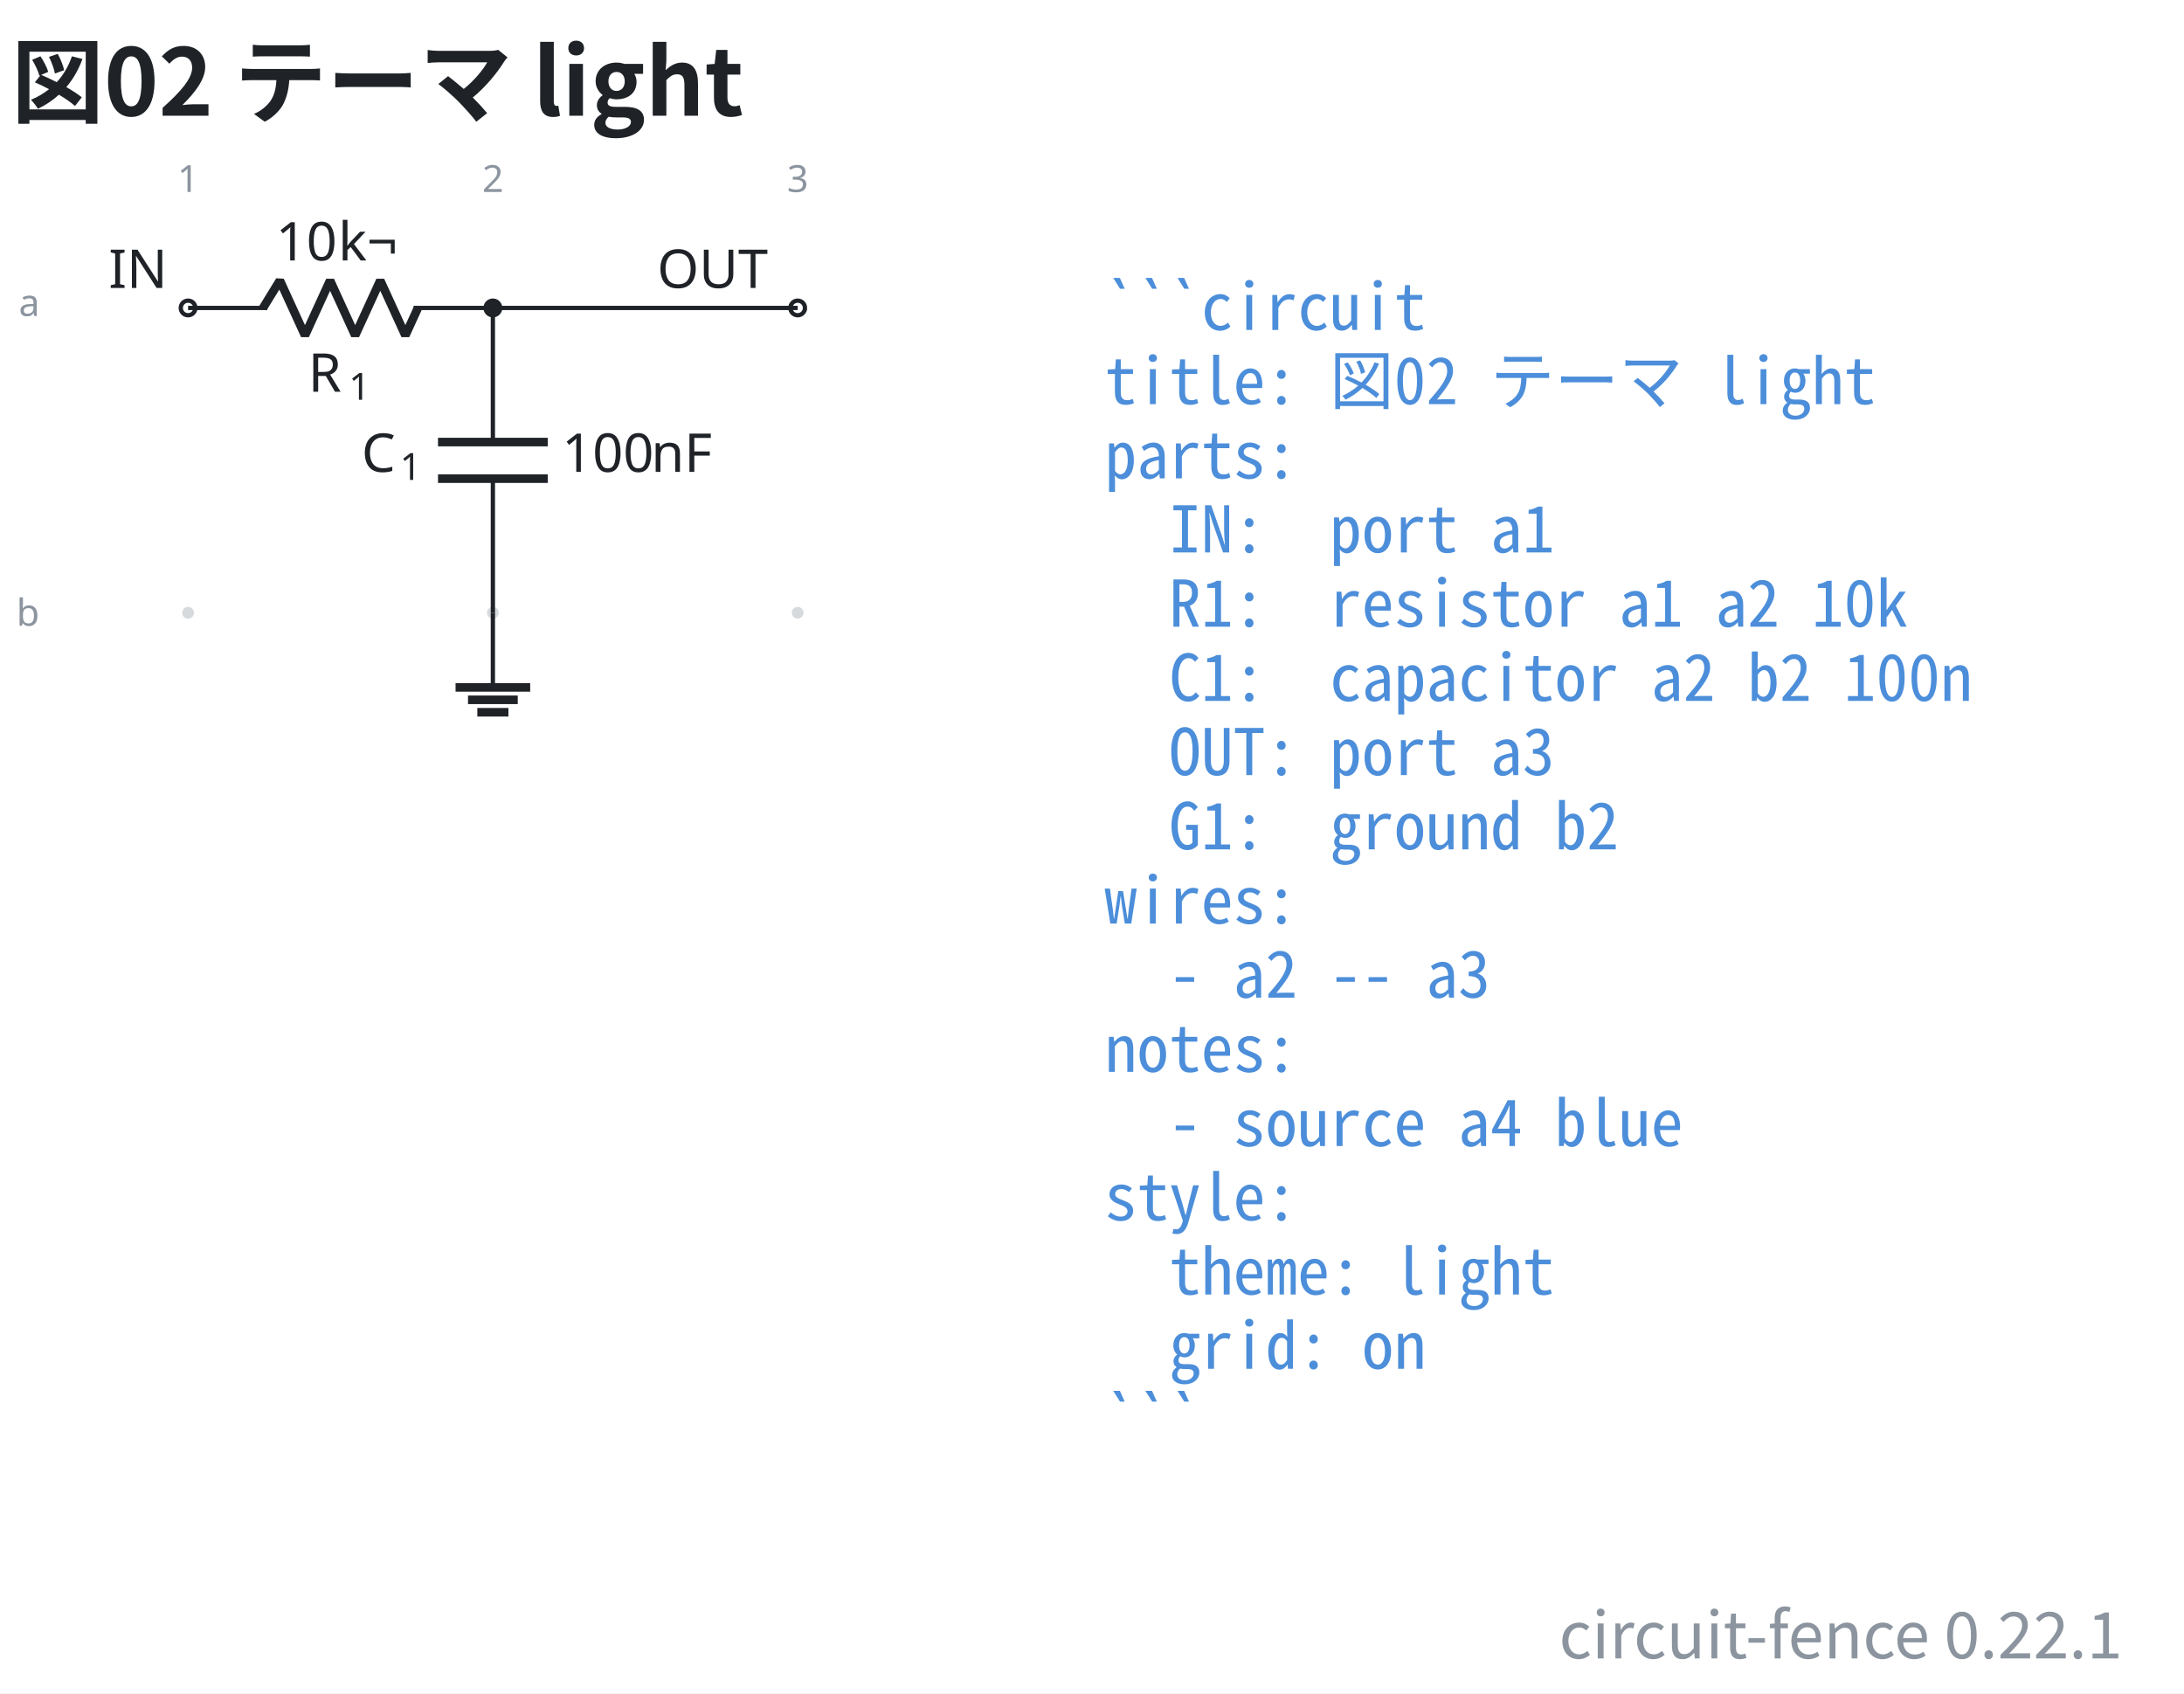
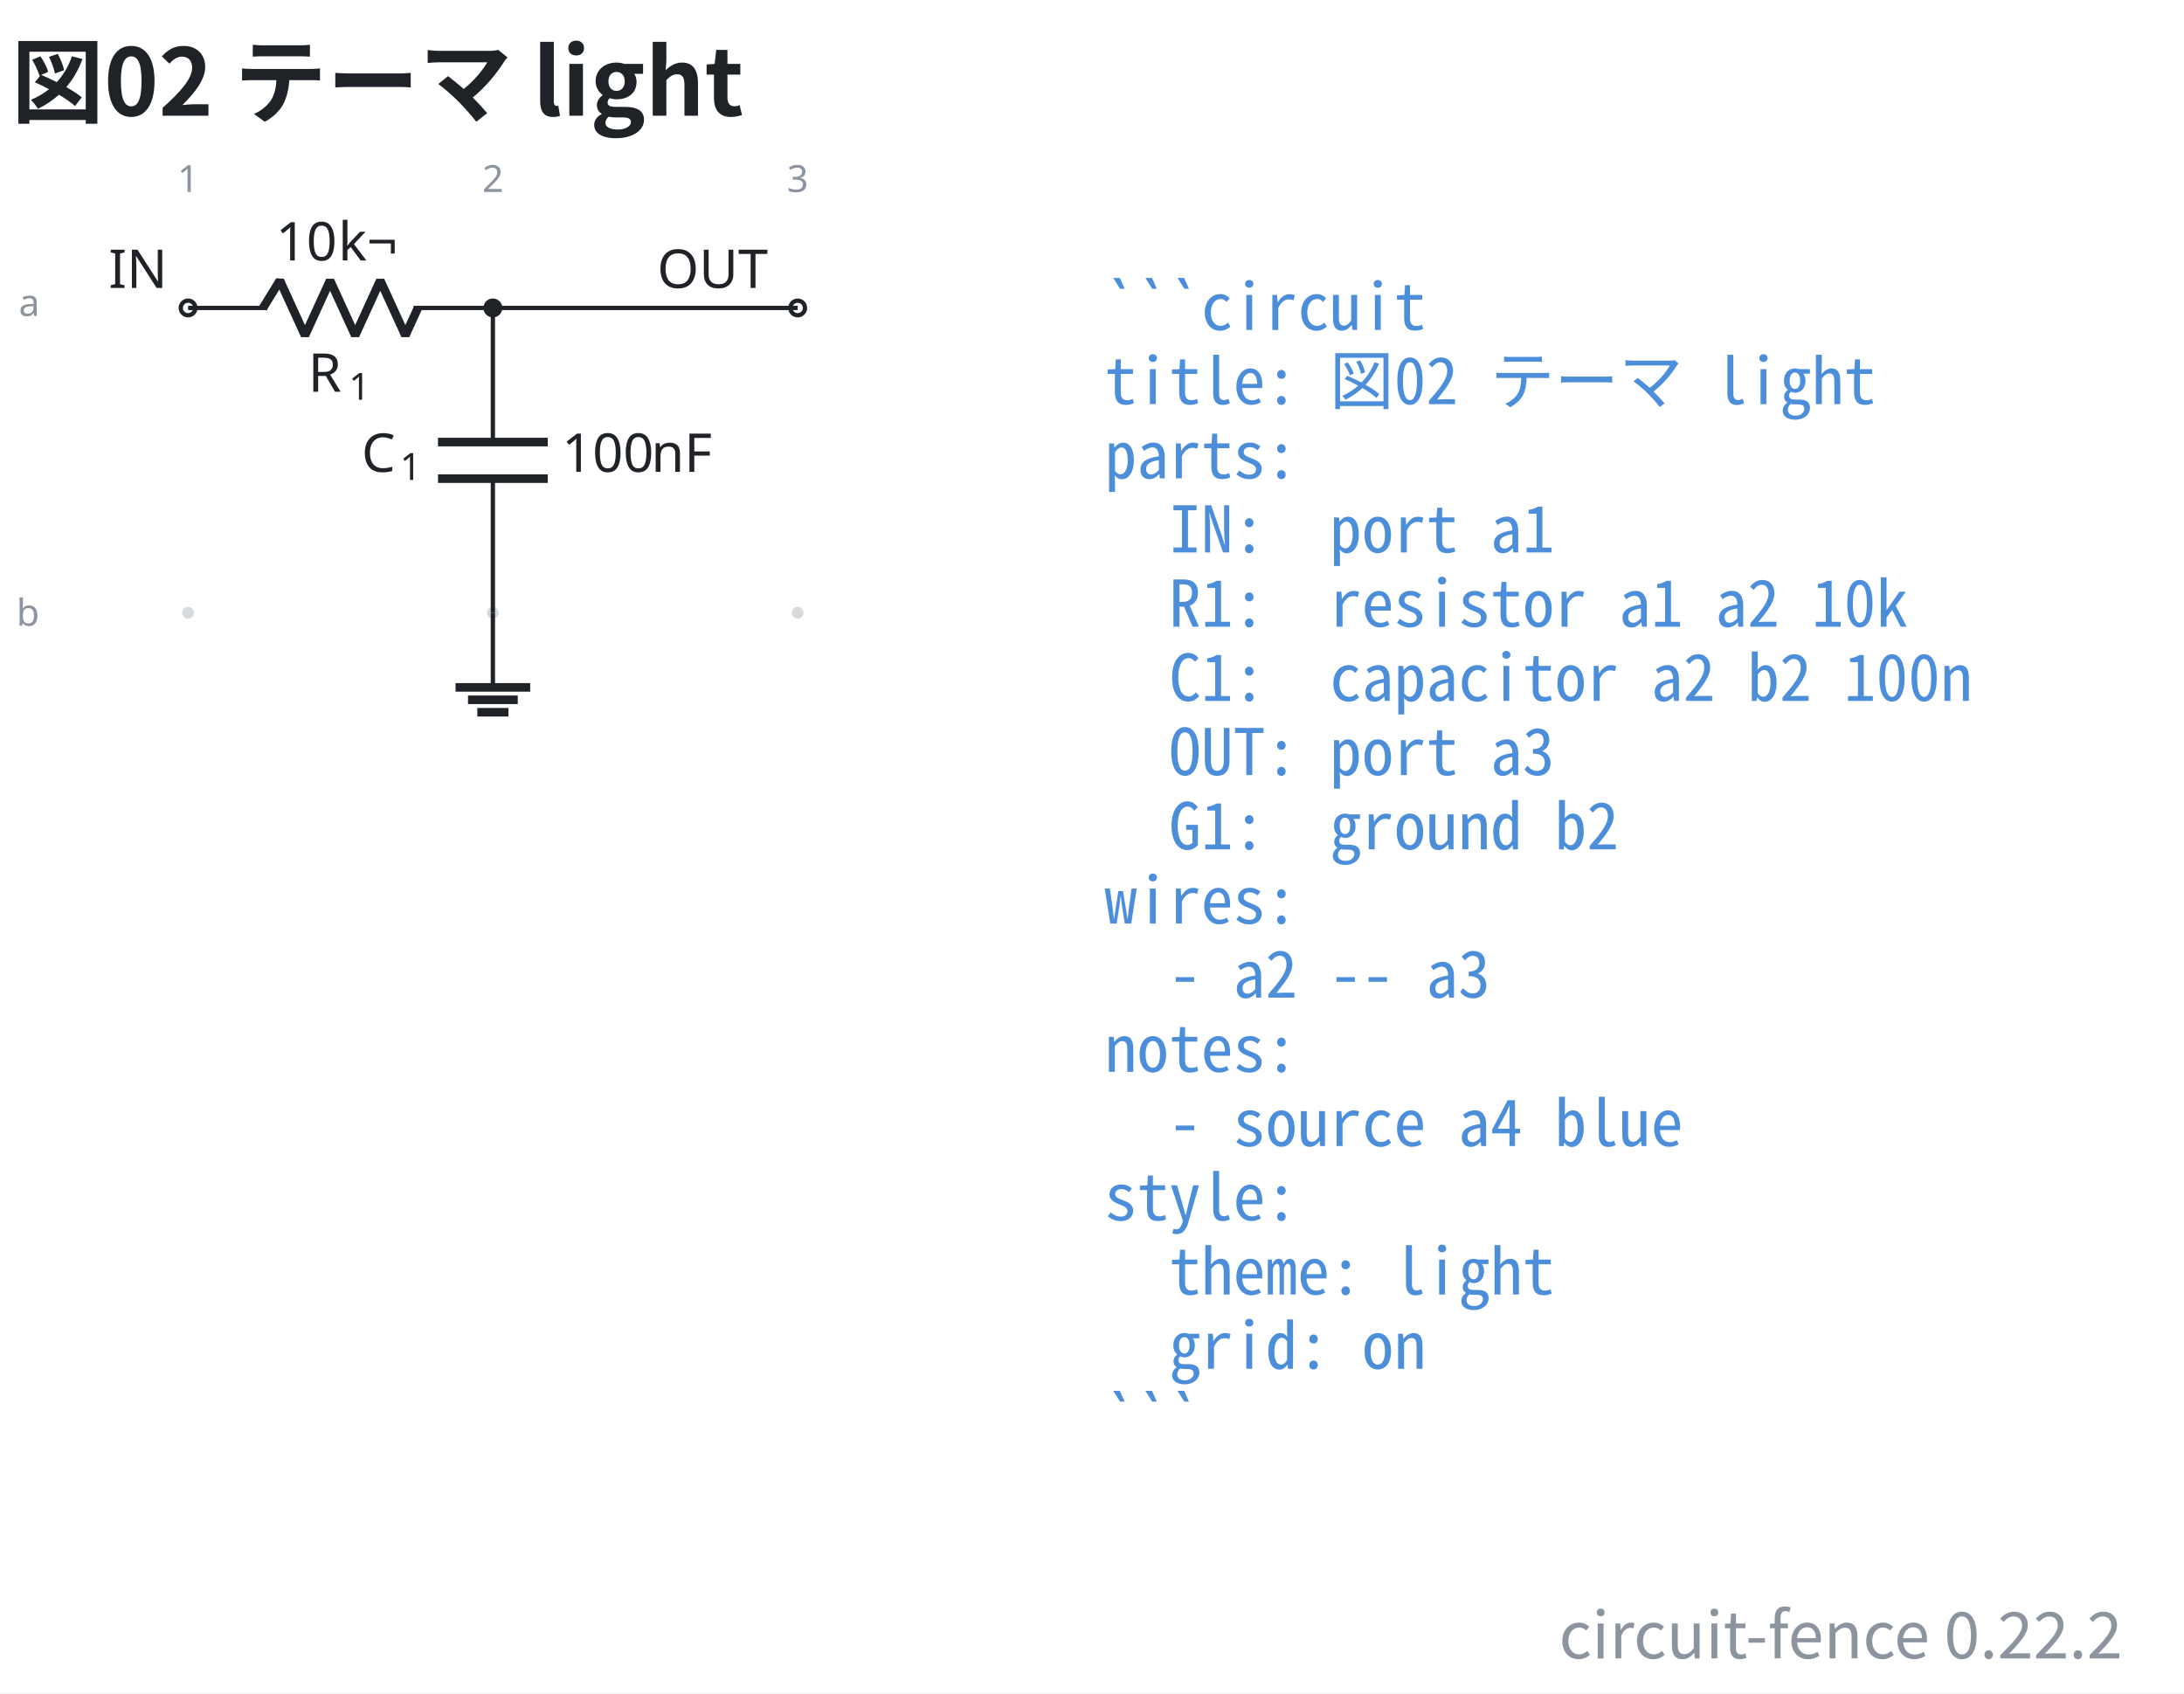
- <svg xmlns="http://www.w3.org/2000/svg" data-figure-paper="#ffffff" data-circuit-fence="0.22.1" fill="#1f2328" width="543.659" height="421.518" viewBox="-72 -72 407.744 316.138">
+ <svg xmlns="http://www.w3.org/2000/svg" data-figure-paper="#ffffff" data-circuit-fence="0.22.2" fill="#1f2328" width="543.659" height="421.518" viewBox="-72 -72 407.744 316.138">
  <rect x="-72" y="-72" width="407.744" height="316.138" fill="#ffffff" />
  <g stroke="#1f2328" stroke-miterlimit="10" stroke-width=".8">
    <path fill="#8c959f" fill-opacity=".35" stroke="none" stroke-opacity=".35" d="M-35.787-14.511a1.1 1.1 0 1 0-2.2 0 1.1 1.1 0 0 0 2.2 0M-35.787 42.394a1.1 1.1 0 1 0-2.2 0 1.1 1.1 0 0 0 2.2 0M21.118-14.511a1.1 1.1 0 1 0-2.2 0 1.1 1.1 0 0 0 2.2 0M21.118 42.394a1.1 1.1 0 1 0-2.2 0 1.1 1.1 0 0 0 2.2 0M78.024-14.511a1.1 1.1 0 1 0-2.2 0 1.1 1.1 0 0 0 2.2 0M78.024 42.394a1.1 1.1 0 1 0-2.2 0 1.1 1.1 0 0 0 2.2 0m-1.1 0" />
    <g fill="#8c959f" stroke="#8c959f">
      <text x="-36.887" y="-14.511" fill="#8c959f" stroke="none" font-family="cmr7" font-size="7" transform="translate(-1.993 -21.645)">1</text>
    </g>
    <g fill="#8c959f" stroke="#8c959f">
      <text x="-36.887" y="-14.511" fill="#8c959f" stroke="none" font-family="cmr7" font-size="7" transform="translate(54.912 -21.645)">2</text>
    </g>
    <g fill="#8c959f" stroke="#8c959f">
      <text x="-36.887" y="-14.511" fill="#8c959f" stroke="none" font-family="cmr7" font-size="7" transform="translate(111.818 -21.645)">3</text>
    </g>
    <g fill="#8c959f" stroke="#8c959f">
      <text x="-36.887" y="-14.511" fill="#8c959f" stroke="none" font-family="cmr7" font-size="7" transform="translate(-31.62 1.507)">a</text>
    </g>
    <g fill="#8c959f" stroke="#8c959f">
      <text x="-36.887" y="-14.511" fill="#8c959f" stroke="none" font-family="cmr7" font-size="7" transform="translate(-32.05 59.336)">b</text>
    </g>
    <g fill="#ffffff">
      <path d="M-35.522-14.511a1.365 1.365 0 1 0-2.73 0 1.365 1.365 0 0 0 2.73 0Zm-1.365 0" />
    </g>
    <text x="-36.887" y="-14.511" stroke="none" font-family="cmr10" font-size="10" transform="translate(-14.844 -3.733)">IN</text>
    <path fill="none" d="M-36.887-14.511h.4m-.4 0h14.795m27.315 0h14.795m-.4 0h.4" />
    <g stroke-linejoin="bevel" stroke-width="1.6">
      <path fill="none" d="m-22.892-14.511 3.143-5.122 4.686 10.243 4.686-10.243L-5.692-9.39l4.686-10.243L3.68-9.39l2.343-5.121" />
    </g>
    <g stroke="none">
      <text x="-36.887" y="-14.511" font-family="cmmi10" font-size="10" transform="translate(22.413 15.648)">R</text>
      <text x="-29.294" y="-13.011" font-family="cmr7" font-size="7" transform="translate(22.413 15.648)">1</text>
    </g>
    <g stroke="none" font-family="cmr10" font-size="10">
      <text x="-36.887" y="-14.511" transform="translate(16.37 -8.863)">10</text>
      <text x="-25.221" y="-14.511" transform="translate(16.37 -8.863)">k¬</text>
    </g>
    <path fill="none" d="M20.018-14.511v.4m0-.4v25.038m0 6.829v25.038m0-.4v.4" />
    <g stroke-width="1.6">
      <path fill="none" d="M30.261 10.527H9.775m20.486 6.829H9.775" />
    </g>
    <g stroke="none">
      <text x="-36.887" y="-14.511" font-family="cmmi10" font-size="10" transform="translate(32.39 30.606)">C</text>
      <text x="-29.74" y="-13.011" font-family="cmr7" font-size="7" transform="translate(32.39 30.606)">1</text>
    </g>
    <g stroke="none" font-family="cmr10" font-size="10">
      <text x="-36.887" y="-14.511" transform="translate(69.787 30.606)">100</text>
      <text x="-20.22" y="-14.511" transform="translate(69.787 30.606)">nF</text>
    </g>
    <g fill="#ffffff">
      <path d="M78.29-14.511a1.365 1.365 0 1 0-2.732 0 1.365 1.365 0 0 0 2.731 0Zm-1.366 0" />
    </g>
    <text x="-36.887" y="-14.511" stroke="none" font-family="cmr10" font-size="10" transform="translate(87.578 -3.733)">OUT</text>
    <path fill="none" d="M20.018 42.394v13.93" />
    <path fill="none" stroke-width="1.6" d="M13.053 56.325h13.93m-11.608 2.321h9.287m-7.546 2.322h5.804" />
    <path fill="none" d="M20.018-14.511h56.906" />
    <path d="M21.384-14.511a1.365 1.365 0 1 0-2.731 0 1.365 1.365 0 0 0 2.73 0Zm-1.366 0" />
    <g>
      <text x="-36.887" y="-14.511" fill="#4c8eda" stroke="none" font-family="'Noto Sans Mono CJK JP',ui-monospace,'SFMono-Regular',Consolas,'Liberation Mono',monospace" font-size="12" transform="translate(171.116 4.1)" xml:space="preserve">```circuit</text>
    </g>
    <g>
      <text x="-36.887" y="-14.511" fill="#4c8eda" stroke="none" font-family="'Noto Sans Mono CJK JP',ui-monospace,'SFMono-Regular',Consolas,'Liberation Mono',monospace" font-size="12" transform="translate(171.116 17.956)" xml:space="preserve">title: 図02 テーマ light</text>
    </g>
    <g>
      <text x="-36.887" y="-14.511" fill="#4c8eda" stroke="none" font-family="'Noto Sans Mono CJK JP',ui-monospace,'SFMono-Regular',Consolas,'Liberation Mono',monospace" font-size="12" transform="translate(171.116 31.813)" xml:space="preserve">parts:</text>
    </g>
    <g>
      <text x="-36.887" y="-14.511" fill="#4c8eda" stroke="none" font-family="'Noto Sans Mono CJK JP',ui-monospace,'SFMono-Regular',Consolas,'Liberation Mono',monospace" font-size="12" transform="translate(171.116 45.641)" xml:space="preserve">  IN:  port a1</text>
    </g>
    <g>
      <text x="-36.887" y="-14.511" fill="#4c8eda" stroke="none" font-family="'Noto Sans Mono CJK JP',ui-monospace,'SFMono-Regular',Consolas,'Liberation Mono',monospace" font-size="12" transform="translate(171.116 59.498)" xml:space="preserve">  R1:  resistor a1 a2 10k</text>
    </g>
    <g>
      <text x="-36.887" y="-14.511" fill="#4c8eda" stroke="none" font-family="'Noto Sans Mono CJK JP',ui-monospace,'SFMono-Regular',Consolas,'Liberation Mono',monospace" font-size="12" transform="translate(171.116 73.354)" xml:space="preserve">  C1:  capacitor a2 b2 100n</text>
    </g>
    <g>
      <text x="-36.887" y="-14.511" fill="#4c8eda" stroke="none" font-family="'Noto Sans Mono CJK JP',ui-monospace,'SFMono-Regular',Consolas,'Liberation Mono',monospace" font-size="12" transform="translate(171.116 87.21)" xml:space="preserve">  OUT: port a3</text>
    </g>
    <g>
      <text x="-36.887" y="-14.511" fill="#4c8eda" stroke="none" font-family="'Noto Sans Mono CJK JP',ui-monospace,'SFMono-Regular',Consolas,'Liberation Mono',monospace" font-size="12" transform="translate(171.116 101.067)" xml:space="preserve">  G1:  ground b2</text>
    </g>
    <g>
      <text x="-36.887" y="-14.511" fill="#4c8eda" stroke="none" font-family="'Noto Sans Mono CJK JP',ui-monospace,'SFMono-Regular',Consolas,'Liberation Mono',monospace" font-size="12" transform="translate(171.116 114.924)" xml:space="preserve">wires:</text>
    </g>
    <g>
      <text x="-36.887" y="-14.511" fill="#4c8eda" stroke="none" font-family="'Noto Sans Mono CJK JP',ui-monospace,'SFMono-Regular',Consolas,'Liberation Mono',monospace" font-size="12" transform="translate(171.116 128.751)" xml:space="preserve">  - a2 -- a3</text>
    </g>
    <g>
      <text x="-36.887" y="-14.511" fill="#4c8eda" stroke="none" font-family="'Noto Sans Mono CJK JP',ui-monospace,'SFMono-Regular',Consolas,'Liberation Mono',monospace" font-size="12" transform="translate(171.116 142.608)" xml:space="preserve">notes:</text>
    </g>
    <g>
      <text x="-36.887" y="-14.511" fill="#4c8eda" stroke="none" font-family="'Noto Sans Mono CJK JP',ui-monospace,'SFMono-Regular',Consolas,'Liberation Mono',monospace" font-size="12" transform="translate(171.116 156.464)" xml:space="preserve">  - source a4 blue</text>
    </g>
    <g>
      <text x="-36.887" y="-14.511" fill="#4c8eda" stroke="none" font-family="'Noto Sans Mono CJK JP',ui-monospace,'SFMono-Regular',Consolas,'Liberation Mono',monospace" font-size="12" transform="translate(171.116 170.32)" xml:space="preserve">style:</text>
    </g>
    <g>
      <text x="-36.887" y="-14.511" fill="#4c8eda" stroke="none" font-family="'Noto Sans Mono CJK JP',ui-monospace,'SFMono-Regular',Consolas,'Liberation Mono',monospace" font-size="12" transform="translate(171.116 184.177)" xml:space="preserve">  theme: light</text>
    </g>
    <g>
      <text x="-36.887" y="-14.511" fill="#4c8eda" stroke="none" font-family="'Noto Sans Mono CJK JP',ui-monospace,'SFMono-Regular',Consolas,'Liberation Mono',monospace" font-size="12" transform="translate(171.116 198.034)" xml:space="preserve">  grid: on</text>
    </g>
    <g>
      <text x="-36.887" y="-14.511" fill="#4c8eda" stroke="none" font-family="'Noto Sans Mono CJK JP',ui-monospace,'SFMono-Regular',Consolas,'Liberation Mono',monospace" font-size="12" transform="translate(171.116 211.862)" xml:space="preserve">```</text>
    </g>
    <g>
      <text x="-36.887" y="-14.511" fill="#1f2328" stroke="none" font-family="'Noto Sans CJK JP','Noto Sans JP','Hiragino Sans','Yu Gothic',sans-serif" font-size="17.28" transform="translate(-32.983 -35.889)" font-weight="bold">図02 テーマ light</text>
    </g>
    <g>
-       <text x="-36.887" y="-14.511" fill="#8c959f" stroke="none" font-family="'Noto Sans CJK JP','Noto Sans JP','Hiragino Sans','Yu Gothic',sans-serif" font-size="12" transform="translate(361.153 252.107)" text-anchor="end">circuit-fence 0.22.1</text>
+       <text x="-36.887" y="-14.511" fill="#8c959f" stroke="none" font-family="'Noto Sans CJK JP','Noto Sans JP','Hiragino Sans','Yu Gothic',sans-serif" font-size="12" transform="translate(361.153 252.107)" text-anchor="end">circuit-fence 0.22.2</text>
    </g>
  </g>
</svg>
